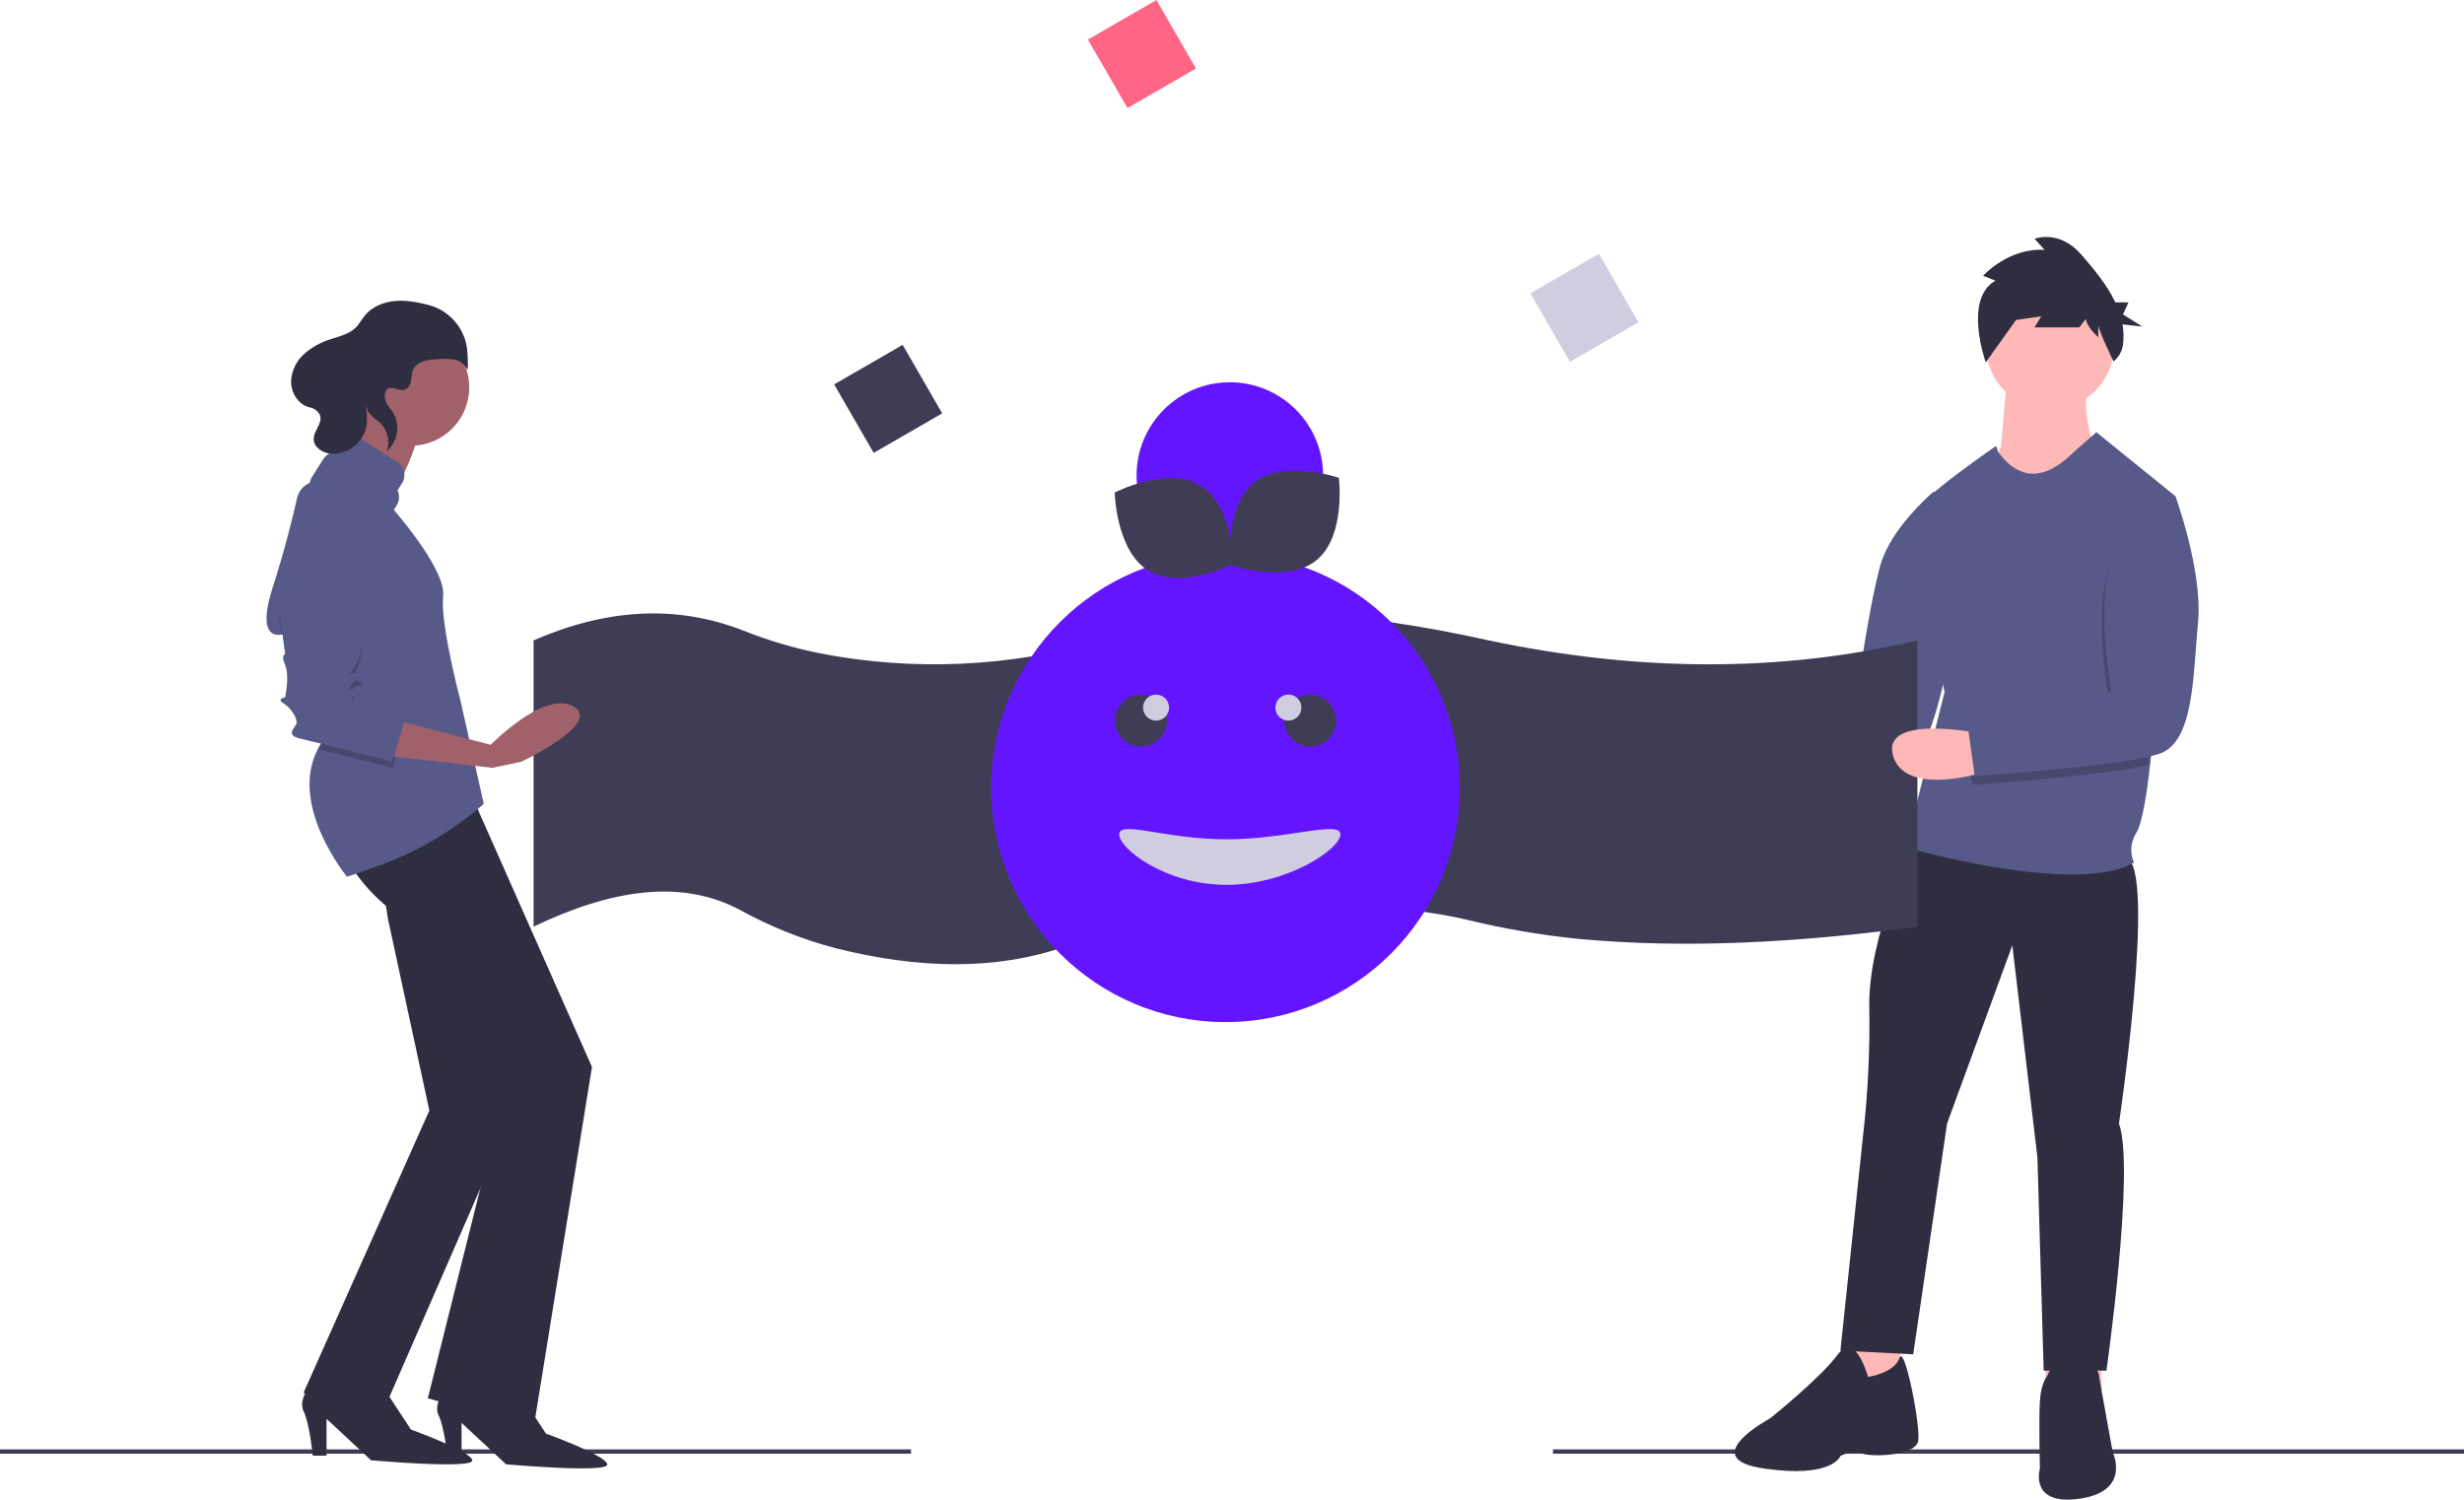
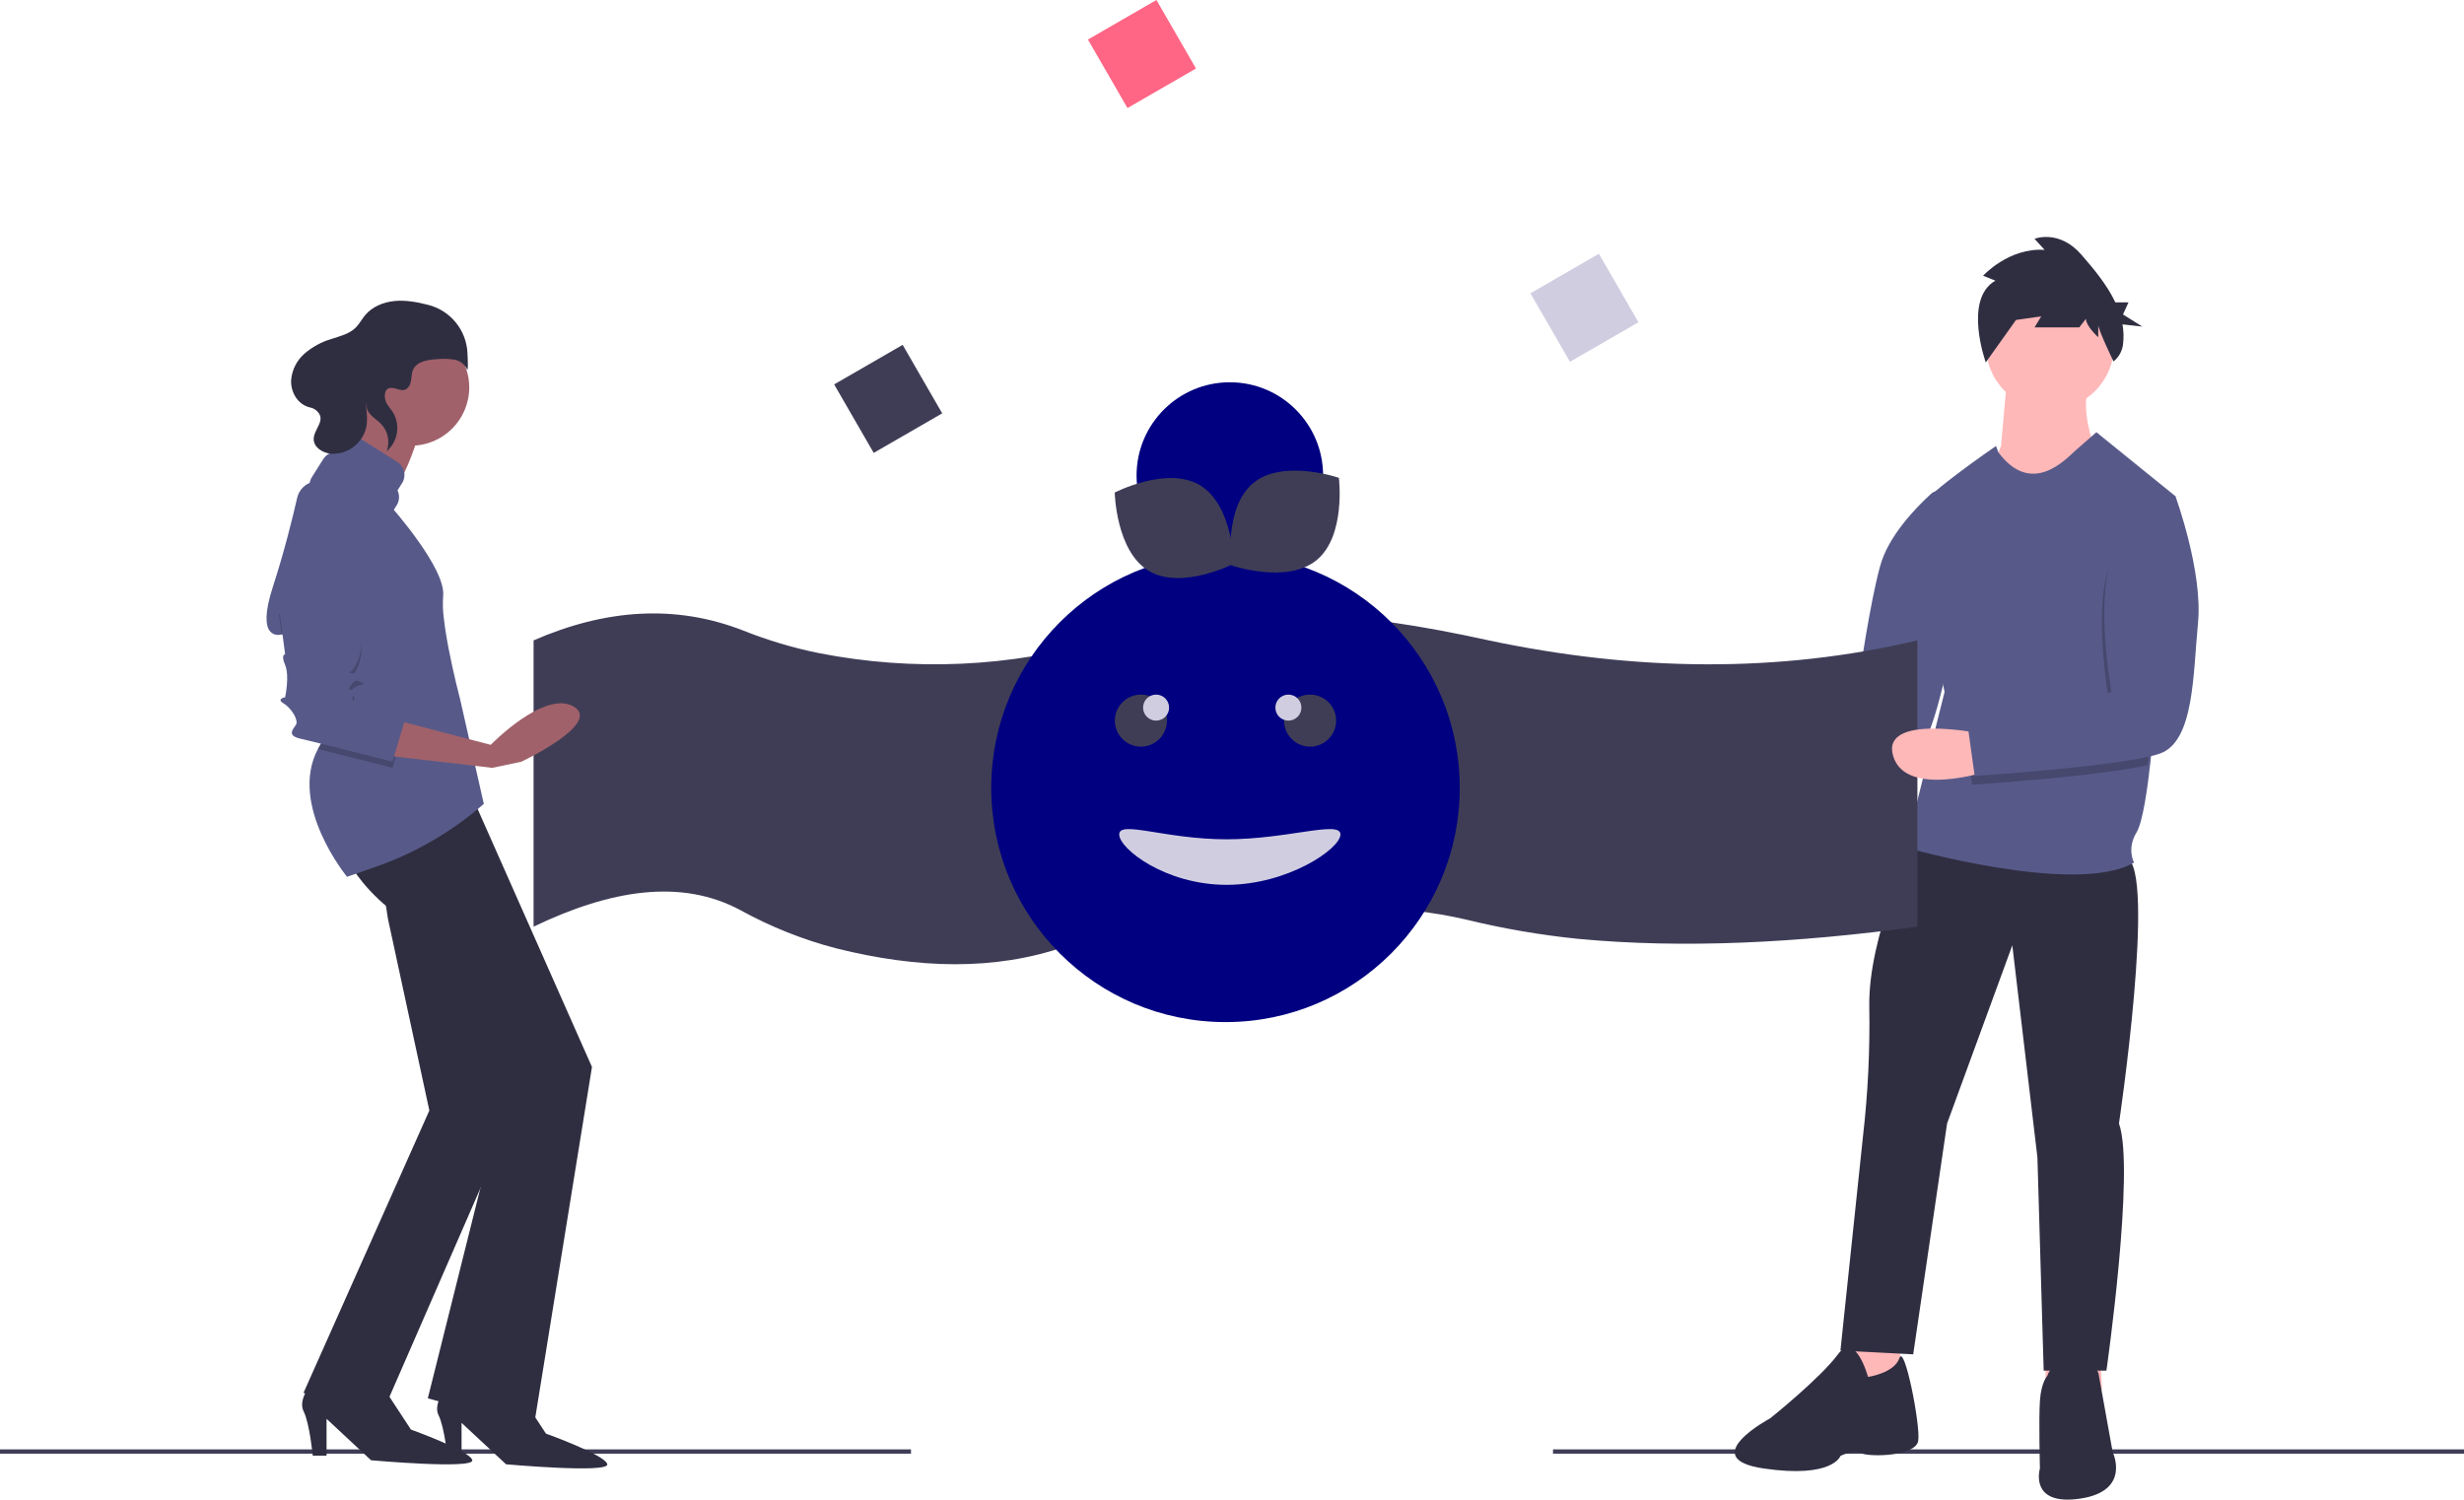
<svg xmlns="http://www.w3.org/2000/svg" id="ab41ebfa-be58-42b9-8177-2e0969874e06" data-name="Layer 1" width="1136" height="691.423" viewBox="0 0 1136 691.423">
  <path d="M823.78,435.779s-45.698-9.255-39.914,10.412,43.963,6.941,43.963,6.941Z" transform="translate(-32 -104.2884)" fill="#ffb8b8" />
  <path d="M922.368,331.895a4.287,4.287,0,0,1,7.111,2.45l1.562,9.072s7.061,36.287,1.015,59.336-10.337,53.412-26.675,56.646c-13.981,2.768-67.139-1.615-82.188-2.938a4.283,4.283,0,0,1-3.907-4.364l.281-13.24a4.29,4.29,0,0,1,3.834-4.175l60.862-6.491a4.281,4.281,0,0,0,3.793-3.664c1.448-10.354,6.129-42.456,10.779-59.334C902.593,351.556,914.934,338.679,922.368,331.895Z" transform="translate(-32 -104.2884)" fill="#575a89" />
  <rect x="716" y="668.253" width="420" height="2" fill="#3f3d56" />
  <polygon points="850.822 614.608 850.822 642.374 866.44 645.844 876.853 640.638 875.696 618.657 850.822 614.608" fill="#ffb8b8" />
  <polygon points="943.086 614.608 943.086 642.374 958.705 645.844 969.117 640.638 967.96 618.657 943.086 614.608" fill="#ffb8b8" />
  <path d="M914.059,493.297s-20.825,42.227-20.246,75.2a452.259,452.259,0,0,1-2.892,59.581l-10.412,98.916,33.551,1.735L929.677,622.293l30.08-82.141,11.569,97.76,2.892,98.338h28.923s13.305-93.132,5.785-113.956c0,0,17.354-116.849,3.471-122.633S914.059,493.297,914.059,493.297Z" transform="translate(-32 -104.2884)" fill="#2f2e41" />
  <path d="M893.234,739.142s-5.785-21.403-13.883-10.412-31.237,29.501-31.237,29.501-34.708,18.511-2.892,23.138,35.286-5.785,35.286-5.785,5.206-2.892,9.834-1.157,24.874,1.157,26.031-5.785-6.363-45.12-8.677-38.178S893.234,739.142,893.234,739.142Z" transform="translate(-32 -104.2884)" fill="#2f2e41" />
  <path d="M999.671,738.564s0-6.363-10.991-6.941-12.726,6.941-12.726,6.941-2.892,2.892-3.471,11.569,0,31.237,0,31.237-5.206,17.354,18.511,13.883,15.04-21.403,15.04-21.403Z" transform="translate(-32 -104.2884)" fill="#2f2e41" />
  <path d="M957.443,277.532l-2.892,32.394-5.206,12.148,13.883,19.668,34.129-31.815s-6.363-17.354-2.314-27.188Z" transform="translate(-32 -104.2884)" fill="#ffb8b8" />
  <path d="M1034.957,333.064l-.266,2.852L1024.544,444.128s-.399,5.033-1.14,11.743c-1.249,11.349-3.471,27.494-6.38,32.22-4.628,7.52-1.157,13.883-1.157,13.883-26.609,15.618-105.279-6.941-105.279-6.941l17.932-71.729S912.324,348.683,914.059,341.741s38.178-31.815,38.178-31.815l1.076,2.892c15.532,20.825,31.318,2.892,35.945-1.157l9.255-8.098Z" transform="translate(-32 -104.2884)" fill="#575a89" />
  <path d="M916,531.541c-55.149,7.482-107.762,10.221-156.445,5.614a377.439,377.439,0,0,1-51.317-8.812c-30.955-7.327-68.952-7.327-110.699-3.426a317.739,317.739,0,0,0-74.514,15.804c-32.352,11.199-67.793,10.229-105.368.854A192.172,192.172,0,0,1,373.415,523.959c-27.47-14.762-59.982-9.417-95.415,7.582v-132c33.081-14.407,65.307-16.733,96.51-4.588a203.878,203.878,0,0,0,35.141,10.483,276.991,276.991,0,0,0,130.552-5.895c57.369-19.438,117.379-13.396,178.151,0,67.707,14.301,133.696,15.144,197.646,0Z" transform="translate(-32 -104.2884)" fill="#3f3d56" />
  <rect y="668.253" width="420" height="2" fill="#3f3d56" />
  <rect x="540.252" y="110.963" width="36.469" height="36.469" transform="translate(1074.748 -142.4466) rotate(150)" fill="#ff6584" />
  <rect x="423.252" y="269.963" width="36.469" height="36.469" transform="translate(935.9226 212.7514) rotate(150)" fill="#3f3d56" />
  <rect x="744.252" y="227.963" width="36.469" height="36.469" transform="translate(1513.917 -26.12166) rotate(150)" fill="#d0cde1" />
  <polygon points="178.85 423.599 197.947 512.01 139.949 642.15 173.899 657.004 238.969 507.766 197.372 376.702 172.617 383.068 178.85 423.599" fill="#2f2e41" />
  <path d="M193.875,503.578s7.073,12.731,22.633,23.34,48.096,80.631,48.096,80.631L229.24,749.007l48.803,13.438,26.877-166.213L249.751,471.75Z" transform="translate(-32 -104.2884)" fill="#2f2e41" />
  <path d="M176.193,741.488s-7.073,7.78-4.244,13.438,4.244,20.511,4.244,20.511h6.366v-16.975l20.511,19.097s47.388,4.244,46.681,0-28.292-14.146-28.292-14.146l-13.438-20.511Z" transform="translate(-32 -104.2884)" fill="#2f2e41" />
  <path d="M238.434,743.349s-7.073,7.78-4.244,13.438,4.244,20.511,4.244,20.511h6.366V760.324l20.511,19.097s47.388,4.244,46.681,0-28.292-14.146-28.292-14.146l-13.438-20.511Z" transform="translate(-32 -104.2884)" fill="#2f2e41" />
  <circle cx="189.459" cy="178.616" r="26.877" fill="#a0616a" />
  <path d="M199.533,284.319s-2.122,26.877-15.56,36.779-13.438,18.389-13.438,18.389l54.461,24.755L212.265,337.366s-3.536-1.415,2.122-8.487,10.609-24.048,10.609-24.048Z" transform="translate(-32 -104.2884)" fill="#a0616a" />
  <path d="M255.056,474.933l0,0a152.336,152.336,0,0,1-50.219,29.151L192,508.541s-27.145-32.943-13.438-58.901a40.665,40.665,0,0,1,11.776-13.962l-.283-1.238-6.882-30.024-.615-2.688-20.511-4.951s-.064.021-.184.05c-1.535.403-11.939,2.313-4.06-21.975,5.242-16.162,9.042-31.549,11.182-40.955a9.983,9.983,0,0,1,12.345-7.439c6.568,1.801,14.727,5.221,19.617,11.616,9.195,12.024,11.052-.532,11.052-.532s25.727,28.823,24.312,41.554a50.599,50.599,0,0,0,.311,10.242v.014c.17,1.514.375,3.091.608,4.703,1.754,11.911,5.149,25.752,6.394,30.619.092.347.17.651.233.905.149.587.233.905.233.905Z" transform="translate(-32 -104.2884)" fill="#575a89" />
  <path d="M218.63,439.215l-5.658,19.097s-21.7-5.531-34.41-8.671a40.665,40.665,0,0,1,11.776-13.962l-.283-1.238-6.882-30.024-.615-2.688-20.511-4.951s-.064.021-.184.05l-1.231-9.244s35.364,2.122,37.486,10.609-2.122,16.975-4.244,18.389,0,0,4.244,2.122-1.415,0-4.244,4.244.707.707,1.415,2.829,0-.707-.707,2.829,2.829.707,3.536.707S218.63,439.215,218.63,439.215Z" transform="translate(-32 -104.2884)" opacity="0.2" />
  <path d="M212.265,435.679l45.974,12.024s24.755-25.462,38.194-17.682-24.048,25.462-24.048,25.462l-13.438,2.829-48.803-5.658Z" transform="translate(-32 -104.2884)" fill="#a0616a" />
  <path d="M160.633,384.754l2.829,21.219s-2.122,0,0,4.951,0,14.853,0,14.853-4.244.707-.707,2.829,7.073,7.78,5.658,9.902-4.244,4.951,2.122,6.366,42.437,10.609,42.437,10.609l5.658-19.097s-19.804-9.902-20.511-9.902-4.244,2.829-3.536-.707,1.415-.707.707-2.829-4.244,1.415-1.415-2.829,8.487-2.122,4.244-4.244-6.366-.707-4.244-2.122,6.366-9.902,4.244-18.389S160.633,384.754,160.633,384.754Z" transform="translate(-32 -104.2884)" fill="#575a89" />
  <path d="M215.261,330.402l2.131-3.389a7.075,7.075,0,0,0-2.222-9.755l-16.239-10.213a7.075,7.075,0,0,0-9.755,2.222l-2.131,3.389a7.063,7.063,0,0,0-6.014,3.302l-5.244,8.338a7.075,7.075,0,0,0,2.222,9.755l21.882,13.762a7.075,7.075,0,0,0,9.755-2.222l5.244-8.338A7.063,7.063,0,0,0,215.261,330.402Z" transform="translate(-32 -104.2884)" fill="#575a89" />
  <path d="M220.523,282.442c1.504-2.196.845-5.247,1.921-7.681,1.69-3.822,6.673-4.607,10.845-4.858a31.964,31.964,0,0,1,8.306.223,7.975,7.975,0,0,1,5.66,4.316c.586,1.25.524-2.624.25-7.602a24.023,24.023,0,0,0-17.898-21.931q-.088-.023-.174-.045c-5.04-1.292-10.246-2.279-15.427-1.797s-10.385,2.587-13.708,6.591c-1.519,1.83-2.614,4.005-4.301,5.682-2.963,2.946-7.275,3.94-11.244,5.244a33.534,33.534,0,0,0-12.353,6.734,18.176,18.176,0,0,0-6.191,12.344c-.217,5.508,3.151,11.279,8.772,12.503a6.343,6.343,0,0,1,2.68,1.234c5.292,4.312-.966,8.54-1.038,13.249-.06,3.929,4.251,6.595,8.171,6.873a15.814,15.814,0,0,0,16.049-12.128c.67-3.209.293-6.531-.013-9.795-.35-3.736,7.885-12.315,2.43-6.013a9.224,9.224,0,0,0-2.13,4.217c-1.007,5.115,3.626,6.957,6.505,9.874a12.218,12.218,0,0,1,2.652,12.644,14.086,14.086,0,0,0,2.99-17.721c-.914-1.479-2.107-2.776-2.972-4.285-1.349-2.355-1.614-7.411,2.315-7.178C215.425,283.304,218.285,285.711,220.523,282.442Z" transform="translate(-32 -104.2884)" fill="#2f2e41" />
  <circle cx="945.111" cy="159.361" r="29.501" fill="#ffb8b8" />
  <path d="M1033.534,337.073l-10.146,108.212s-.399,5.033-1.14,11.743c-21.536,5.148-81.002,9.082-81.002,9.082l-2.892-20.825,65.944-17.932s-8.098-45.12,1.157-63.63a143.111,143.111,0,0,0,6.073-13.84,20.079,20.079,0,0,1,22.005-12.81Z" transform="translate(-32 -104.2884)" opacity="0.2" />
  <path d="M944.717,442.393s-45.698-9.255-39.914,10.412,43.963,6.942,43.963,6.942Z" transform="translate(-32 -104.2884)" fill="#ffb8b8" />
  <path d="M1017.025,330.172l17.932,2.892s12.726,34.708,10.412,58.424-1.735,54.375-17.354,60.16-85.612,10.412-85.612,10.412l-2.892-20.825,65.944-17.932s-8.098-45.12,1.157-63.63S1017.025,330.172,1017.025,330.172Z" transform="translate(-32 -104.2884)" fill="#575a89" />
  <path d="M951.958,233.686l-5.67-2.27s11.856-13.053,28.351-11.918l-4.639-5.108s11.341-4.54,21.65,7.378c5.42,6.265,11.69,13.629,15.599,21.924h6.072l-2.534,5.58,8.87,5.581-9.105-1.002a31.184,31.184,0,0,1,.247,9.256,11.976,11.976,0,0,1-4.386,7.835h0s-7.032-14.556-7.032-16.826v5.675s-5.67-5.108-5.67-8.513l-3.093,3.973H969.999l3.093-5.108-11.856,1.703,4.639-6.243-18.356,25.778S937.009,242.198,951.958,233.686Z" transform="translate(-32 -104.2884)" fill="#2f2e41" />
-   <circle cx="565" cy="363.253" r="108" fill="#6415ff" />
+   <circle cx="565" cy="363.253" r="108" fill="#000080" />
  <path d="M650,489.007c0,6.627-24.333,23.25-52.5,23.25s-49.5-16.623-49.5-23.25,21.333,2.25,49.5,2.25S650,482.379,650,489.007Z" transform="translate(-32 -104.2884)" fill="#d0cde1" />
  <circle cx="604" cy="332.253" r="12" fill="#3f3d56" />
  <circle cx="526" cy="332.253" r="12" fill="#3f3d56" />
  <circle cx="533" cy="326.253" r="6" fill="#d0cde1" />
  <circle cx="594" cy="326.253" r="6" fill="#d0cde1" />
-   <circle cx="567" cy="219.253" r="43" fill="#6415ff" />
+   <circle cx="567" cy="219.253" r="43" fill="#000080" />
  <path d="M585.191,327.992c15.186,9.04,15.731,36.132,15.731,36.132s-24.076,12.434-39.262,3.394S545.929,331.386,545.929,331.386,570.005,318.952,585.191,327.992Z" transform="translate(-32 -104.2884)" fill="#3f3d56" />
  <path d="M638.916,362.616c-13.724,11.135-39.341,2.301-39.341,2.301s-3.366-26.887,10.358-38.022,39.341-2.301,39.341-2.301S652.641,351.481,638.916,362.616Z" transform="translate(-32 -104.2884)" fill="#3f3d56" />
</svg>
